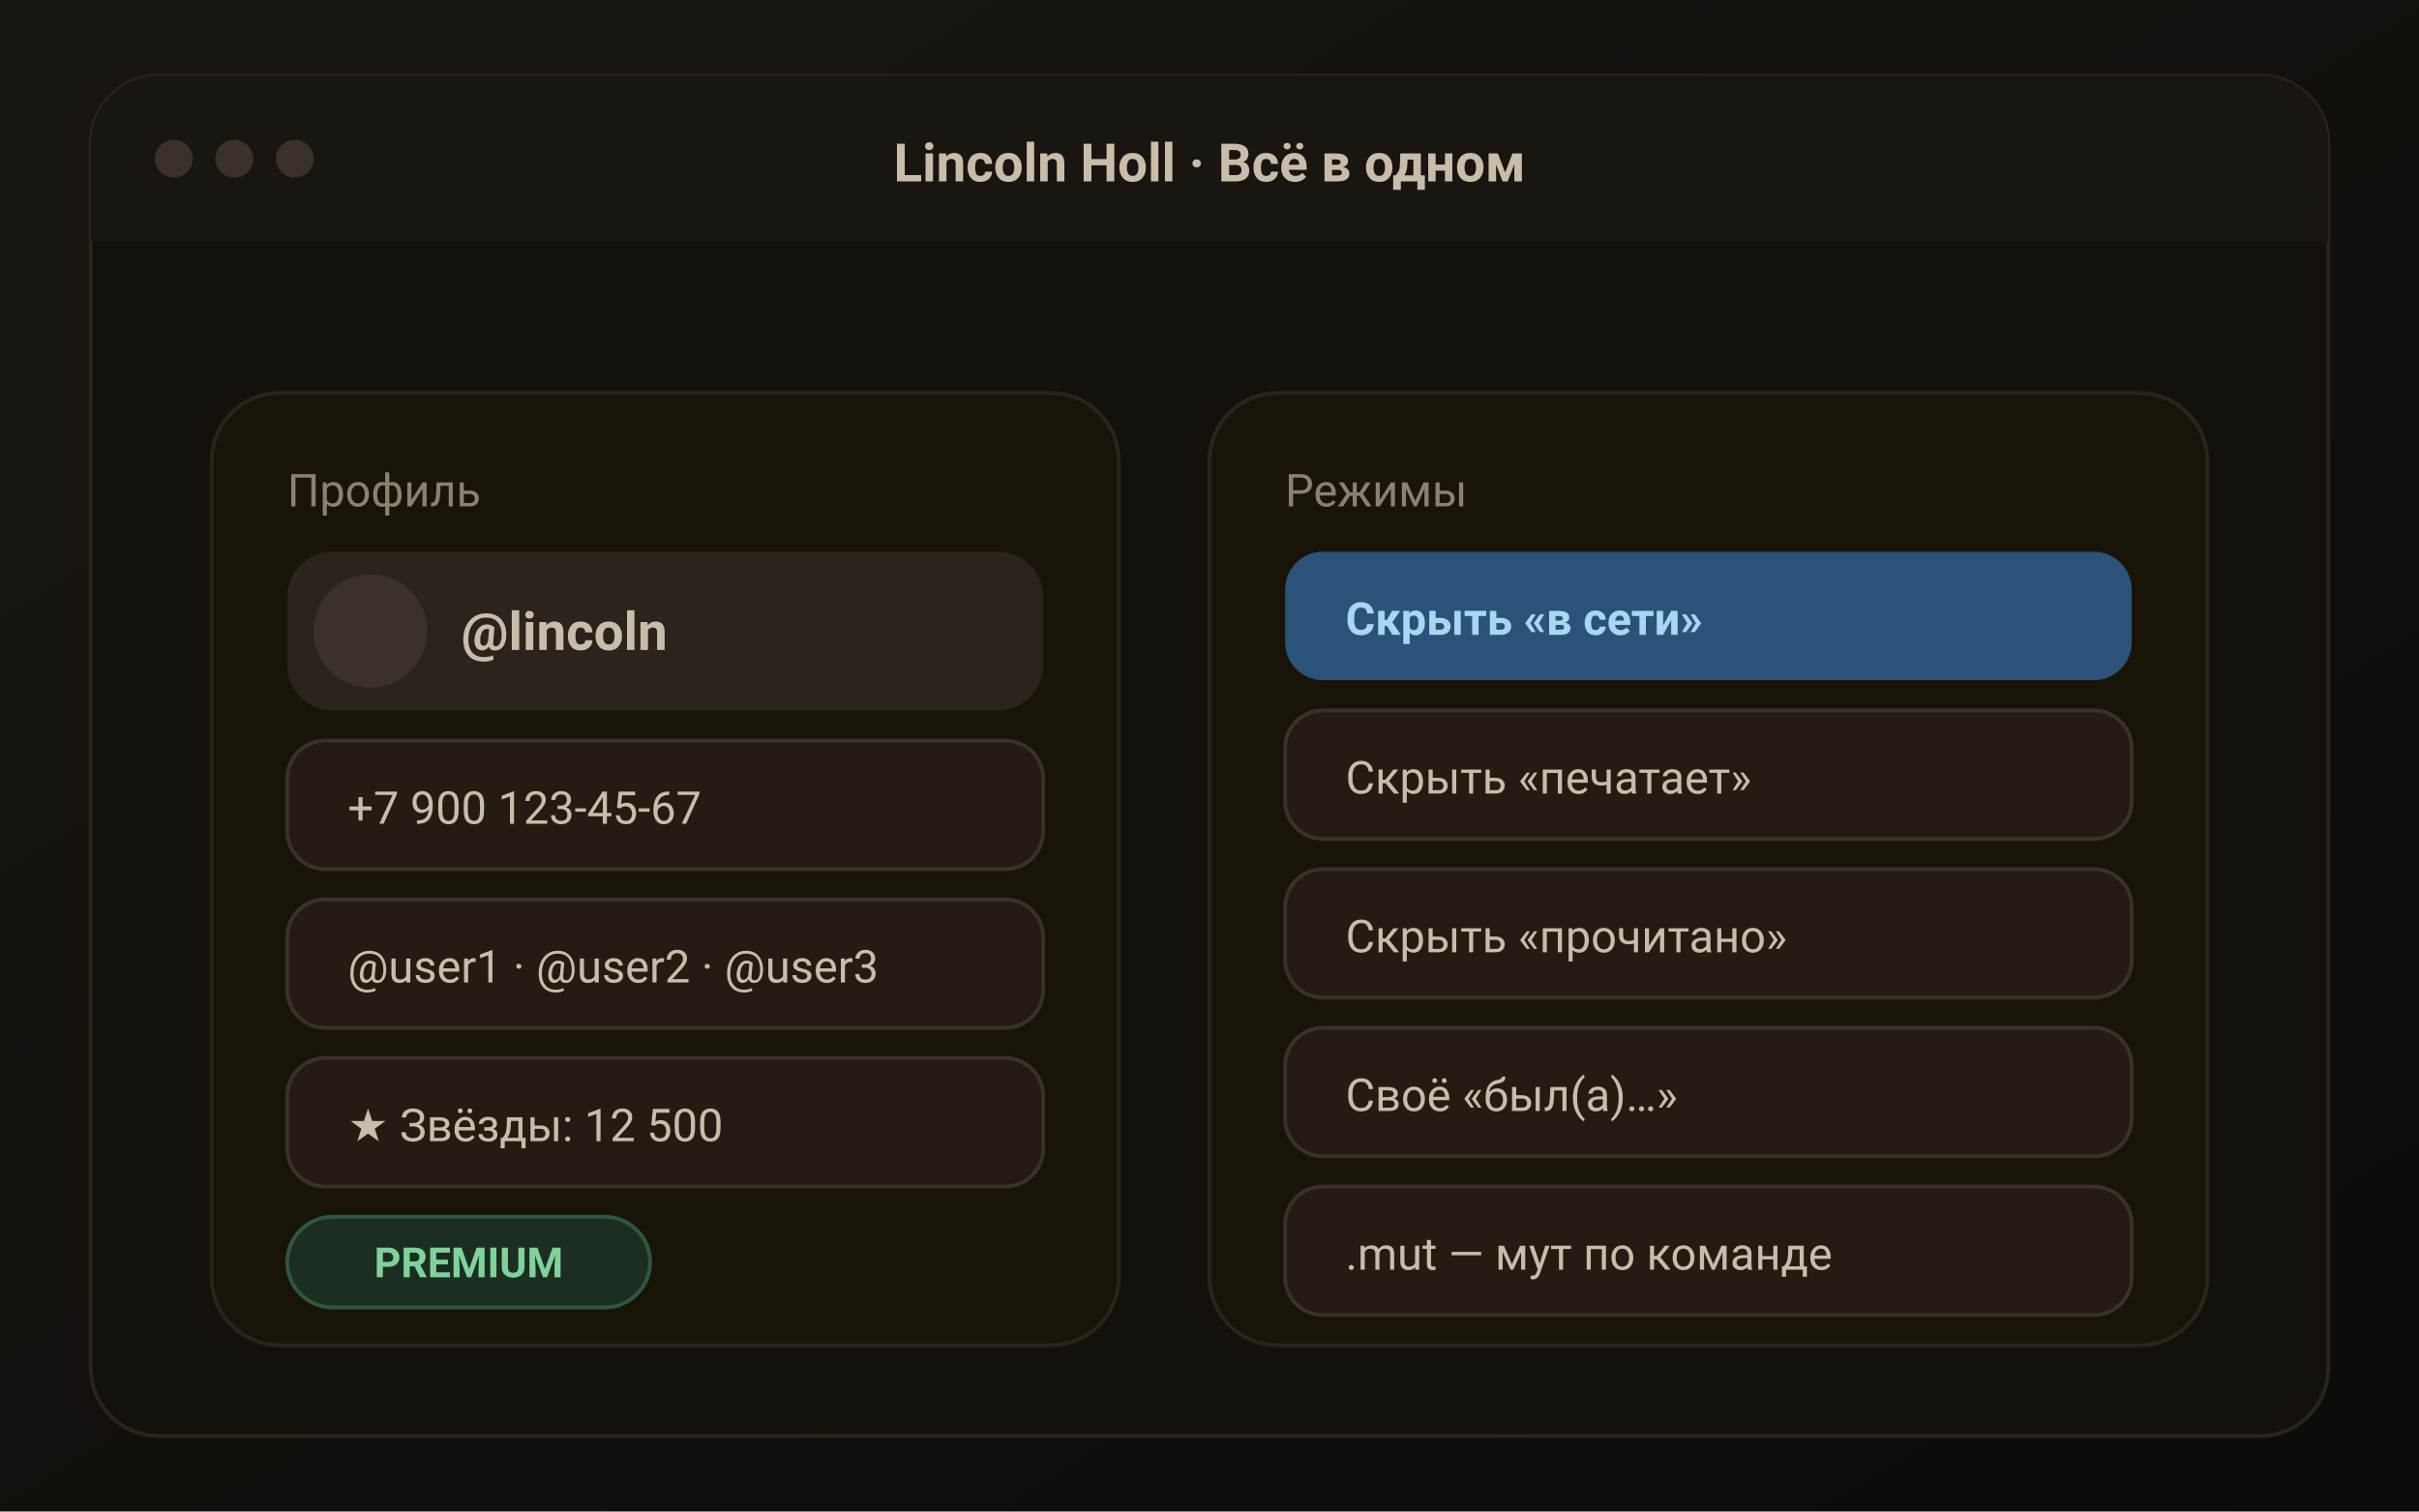
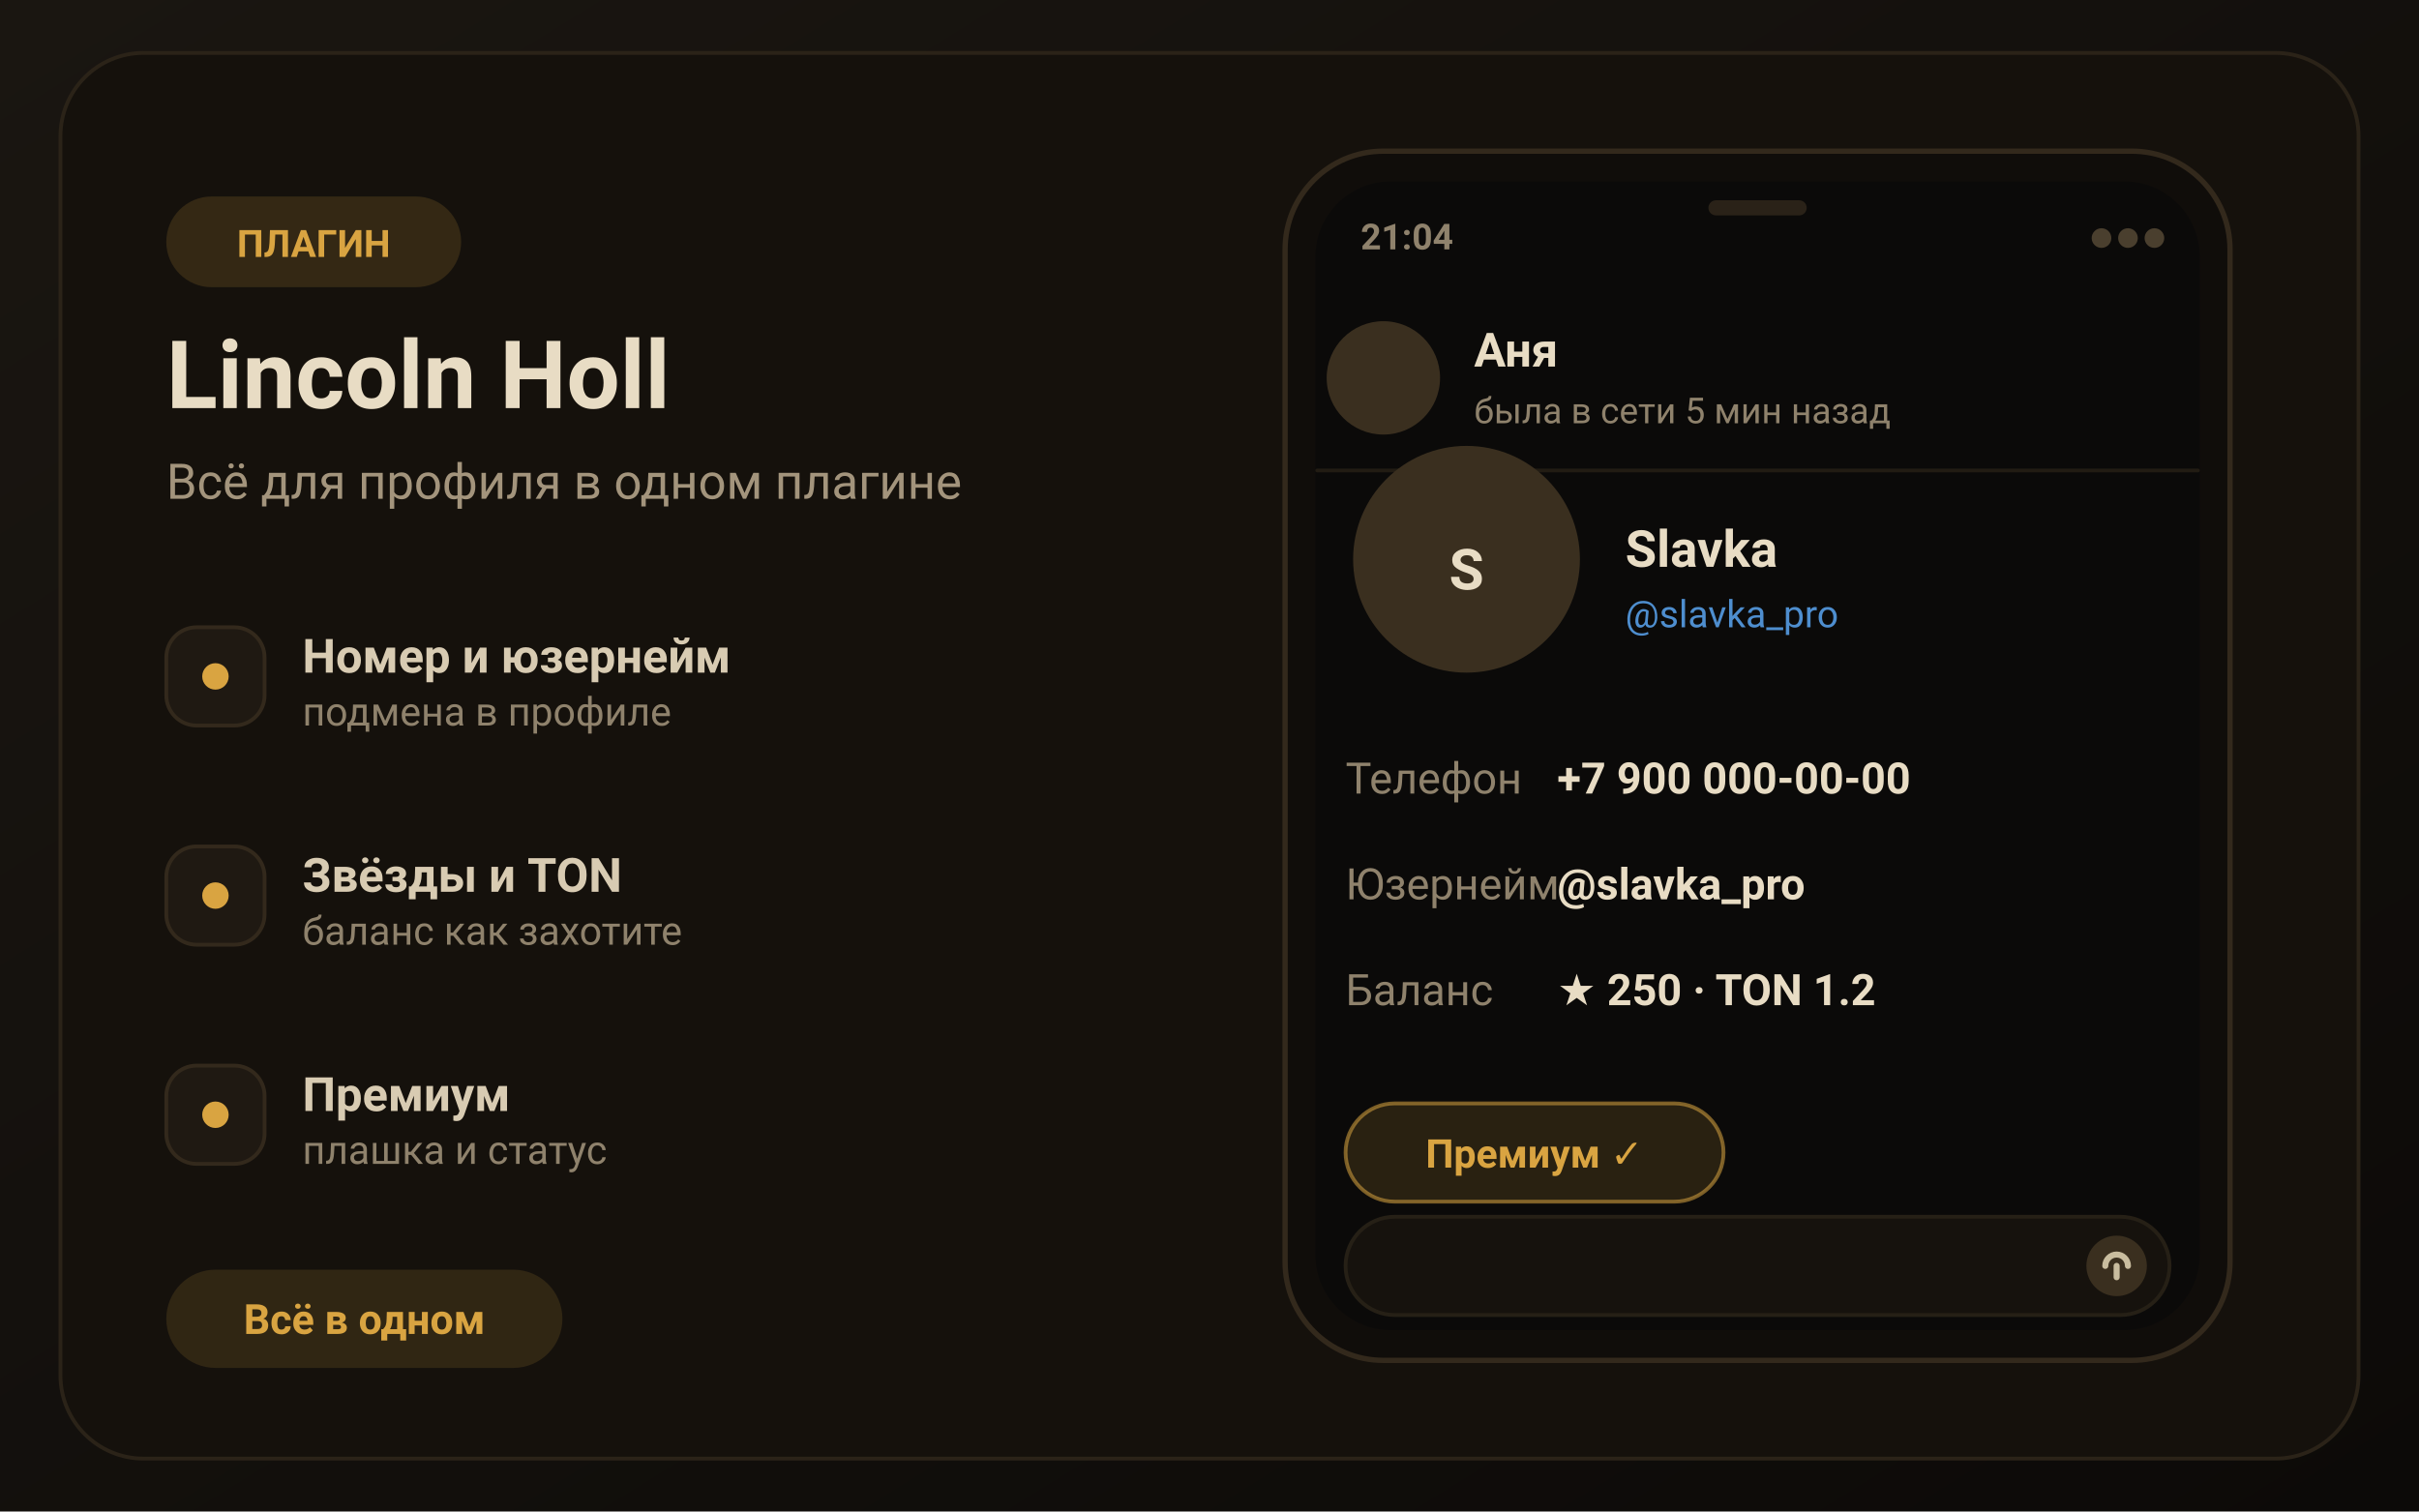
<svg xmlns="http://www.w3.org/2000/svg" width="640" height="400" viewBox="0 0 640 400" font-family="'Segoe UI', Roboto, system-ui, sans-serif">
  <defs>
    <linearGradient id="bg" x1="0" y1="0" x2="1" y2="1">
-       <stop offset="0" stop-color="#191510" />
-       <stop offset="1" stop-color="#0d0b09" />
+       <stop offset="0" stop-color="#1a1611" />
+       <stop offset="1" stop-color="#0c0a08" />
    </linearGradient>
-     <linearGradient id="goldg" x1="0" y1="0" x2="1" y2="0">
-       <stop offset="0" stop-color="#e8c9a0" />
-       <stop offset="1" stop-color="#d99a5b" />
+     <linearGradient id="nft" x1="0" y1="0" x2="1" y2="1">
+       <stop offset="0" stop-color="#e8c06a" />
+       <stop offset="1" stop-color="#7a5922" />
    </linearGradient>
  </defs>
  <rect width="640" height="400" fill="url(#bg)" />
-   <rect x="24" y="20" width="592" height="360" rx="18" fill="#14110d" stroke="#2b241c" />
-   <rect x="24" y="20" width="592" height="44" rx="18" fill="#191510" />
-   <rect x="24" y="46" width="592" height="18" fill="#191510" />
-   <circle cx="46" cy="42" r="5" fill="#3a322a" />
-   <circle cx="62" cy="42" r="5" fill="#3a322a" />
-   <circle cx="78" cy="42" r="5" fill="#3a322a" />
-   <text x="320" y="48" text-anchor="middle" font-size="14" font-weight="600" fill="#c9bda9">Lincoln Holl · Всё в одном</text>
-   <rect x="56" y="104" width="240" height="252" rx="18" fill="#181408" stroke="#2b241c" />
-   <text x="76" y="134" font-size="12" fill="#8a8073">Профиль</text>
-   <rect x="76" y="146" width="200" height="42" rx="12" fill="#2b241c" />
-   <circle cx="98" cy="167" r="15" fill="#3a322a" />
-   <text x="122" y="172" font-size="14" font-weight="700" fill="#c9bda9">@lincoln</text>
-   <rect x="76" y="196" width="200" height="34" rx="10" fill="#241c13" stroke="#3a322a" />
-   <text x="92" y="218" font-size="12" fill="#c9bda9">+7 900 123-45-67</text>
-   <rect x="76" y="238" width="200" height="34" rx="10" fill="#241c13" stroke="#3a322a" />
-   <text x="92" y="260" font-size="12" fill="#c9bda9">@user1 · @user2 · @user3</text>
-   <rect x="76" y="280" width="200" height="34" rx="10" fill="#241c13" stroke="#3a322a" />
-   <text x="92" y="302" font-size="12" fill="#c9bda9">★ Звёзды: 12 500</text>
-   <rect x="76" y="322" width="96" height="24" rx="12" fill="#1c2e22" stroke="#2e5740" />
-   <text x="124" y="338" text-anchor="middle" font-size="11" font-weight="700" fill="#7fd39a">PREMIUM</text>
-   <rect x="320" y="104" width="264" height="252" rx="18" fill="#181408" stroke="#2b241c" />
-   <text x="340" y="134" font-size="12" fill="#8a8073">Режимы</text>
-   <rect x="340" y="146" width="224" height="34" rx="10" fill="#2b5278" />
-   <text x="356" y="168" font-size="12" font-weight="600" fill="#a8d8f0">Скрыть «в сети»</text>
-   <rect x="340" y="188" width="224" height="34" rx="10" fill="#241c13" stroke="#3a322a" />
-   <text x="356" y="210" font-size="12" fill="#c9bda9">Скрыть «печатает»</text>
-   <rect x="340" y="230" width="224" height="34" rx="10" fill="#241c13" stroke="#3a322a" />
-   <text x="356" y="252" font-size="12" fill="#c9bda9">Скрыть «прочитано»</text>
-   <rect x="340" y="272" width="224" height="34" rx="10" fill="#241c13" stroke="#3a322a" />
-   <text x="356" y="294" font-size="12" fill="#c9bda9">Своё «был(а)…»</text>
-   <rect x="340" y="314" width="224" height="34" rx="10" fill="#241c13" stroke="#3a322a" />
-   <text x="356" y="336" font-size="12" fill="#c9bda9">.mut — мут по команде</text>
+   <rect x="16" y="14" width="608" height="372" rx="22" fill="#15110c" stroke="#2b2318" />
+   <rect x="44" y="52" width="78" height="24" rx="12" fill="#d9a441" fill-opacity="0.16" />
+   <text x="83" y="68" font-size="10" fill="#d9a441" font-weight="700" text-anchor="middle">ПЛАГИН</text>
+   <text x="44" y="108" font-size="25" fill="#e8dcc4" font-weight="700">Lincoln Holl</text>
+   <text x="44" y="132" font-size="13" fill="#a3947c">Всё для профиля в одном плагине</text>
+   <rect x="44" y="166" width="26" height="26" rx="8" fill="#1f1912" stroke="#33291c" stroke-width="1" />
+   <circle cx="57" cy="179" r="3.5" fill="#d9a441" />
+   <text x="80" y="178" font-size="12.5" fill="#d8cbb2" font-weight="600">Номер и юзернейм</text>
+   <text x="80" y="192" font-size="10.5" fill="#8f826c">подмена в профиле</text>
+   <rect x="44" y="224" width="26" height="26" rx="8" fill="#1f1912" stroke="#33291c" stroke-width="1" />
+   <circle cx="57" cy="237" r="3.5" fill="#d9a441" />
+   <text x="80" y="236" font-size="12.5" fill="#d8cbb2" font-weight="600">Звёзды и TON</text>
+   <text x="80" y="250" font-size="10.5" fill="#8f826c">баланс как захотите</text>
+   <rect x="44" y="282" width="26" height="26" rx="8" fill="#1f1912" stroke="#33291c" stroke-width="1" />
+   <circle cx="57" cy="295" r="3.5" fill="#d9a441" />
+   <text x="80" y="294" font-size="12.5" fill="#d8cbb2" font-weight="600">Премиум</text>
+   <text x="80" y="308" font-size="10.5" fill="#8f826c">плашка и статус</text>
+   <rect x="44" y="336" width="104.8" height="26" rx="13" fill="#d9a441" fill-opacity="0.14" />
+   <text x="96.4" y="353" font-size="11" fill="#d9a441" font-weight="700" text-anchor="middle">Всё в одном</text>
+   <rect x="340" y="40" width="250" height="320" rx="26" fill="#100d0a" stroke="#33291c" stroke-width="1.4" />
+   <rect x="348" y="48" width="234" height="304" rx="20" fill="#0b0a09" />
+   <rect x="452" y="53" width="26" height="4" rx="2" fill="#2a2218" />
+   <text x="360" y="66" font-size="9.5" fill="#8f826c" font-weight="600">21:04</text>
+   <circle cx="556" cy="63" r="2.6" fill="#4a3f2e" />
+   <circle cx="563" cy="63" r="2.6" fill="#4a3f2e" />
+   <circle cx="570" cy="63" r="2.6" fill="#4a3f2e" />
+   <circle cx="366" cy="100" r="15" fill="#3a2f1f" />
+   <text x="390" y="97" font-size="12.5" fill="#e8dcc4" font-weight="700">Аня</text>
+   <text x="390" y="112" font-size="9.5" fill="#8f826c">была в сети 5 мин назад</text>
+   <rect x="348" y="124" width="234" height="1" rx="0.5" fill="#221c13" />
+   <circle cx="388" cy="148" r="30" fill="#3a2f1f" />
+   <text x="388" y="156" font-size="15" fill="#e8dcc4" font-weight="700" text-anchor="middle">S</text>
+   <text x="430" y="150" font-size="13.5" fill="#e8dcc4" font-weight="700">Slavka</text>
+   <text x="430" y="166" font-size="10" fill="#4e8ecf">@slavka_pro</text>
+   <text x="356" y="210" font-size="11.5" fill="#8f826c">Телефон</text>
+   <text x="412" y="210" font-size="11.5" fill="#e8dcc4" font-weight="600">+7 900 000-00-00</text>
+   <text x="356" y="238" font-size="11.5" fill="#8f826c">Юзернейм</text>
+   <text x="412" y="238" font-size="11.5" fill="#e8dcc4" font-weight="600">@slavka_pro</text>
+   <text x="356" y="266" font-size="11.5" fill="#8f826c">Баланс</text>
+   <text x="412" y="266" font-size="11.5" fill="#e8dcc4" font-weight="600">★ 250 · TON 1.2</text>
+   <rect x="356" y="292" width="100" height="26" rx="13.0" fill="#d9a441" fill-opacity="0.15" stroke="#d9a441" stroke-opacity="0.55" />
+   <text x="406.0" y="309.0" font-size="10.5" fill="#d9a441" font-weight="700" text-anchor="middle">Премиум ✓</text>
+   <rect x="356" y="322" width="218" height="26" rx="13" fill="#16120d" stroke="#262016" stroke-width="1" />
+   <circle cx="560" cy="335" r="8" fill="#3a2f1f" />
+   <path d="M557 335 a3 3 0 0 1 6 0 M560 335 v3" stroke="#c9bd9f" stroke-width="1.6" stroke-linecap="round" fill="none" />
</svg>
